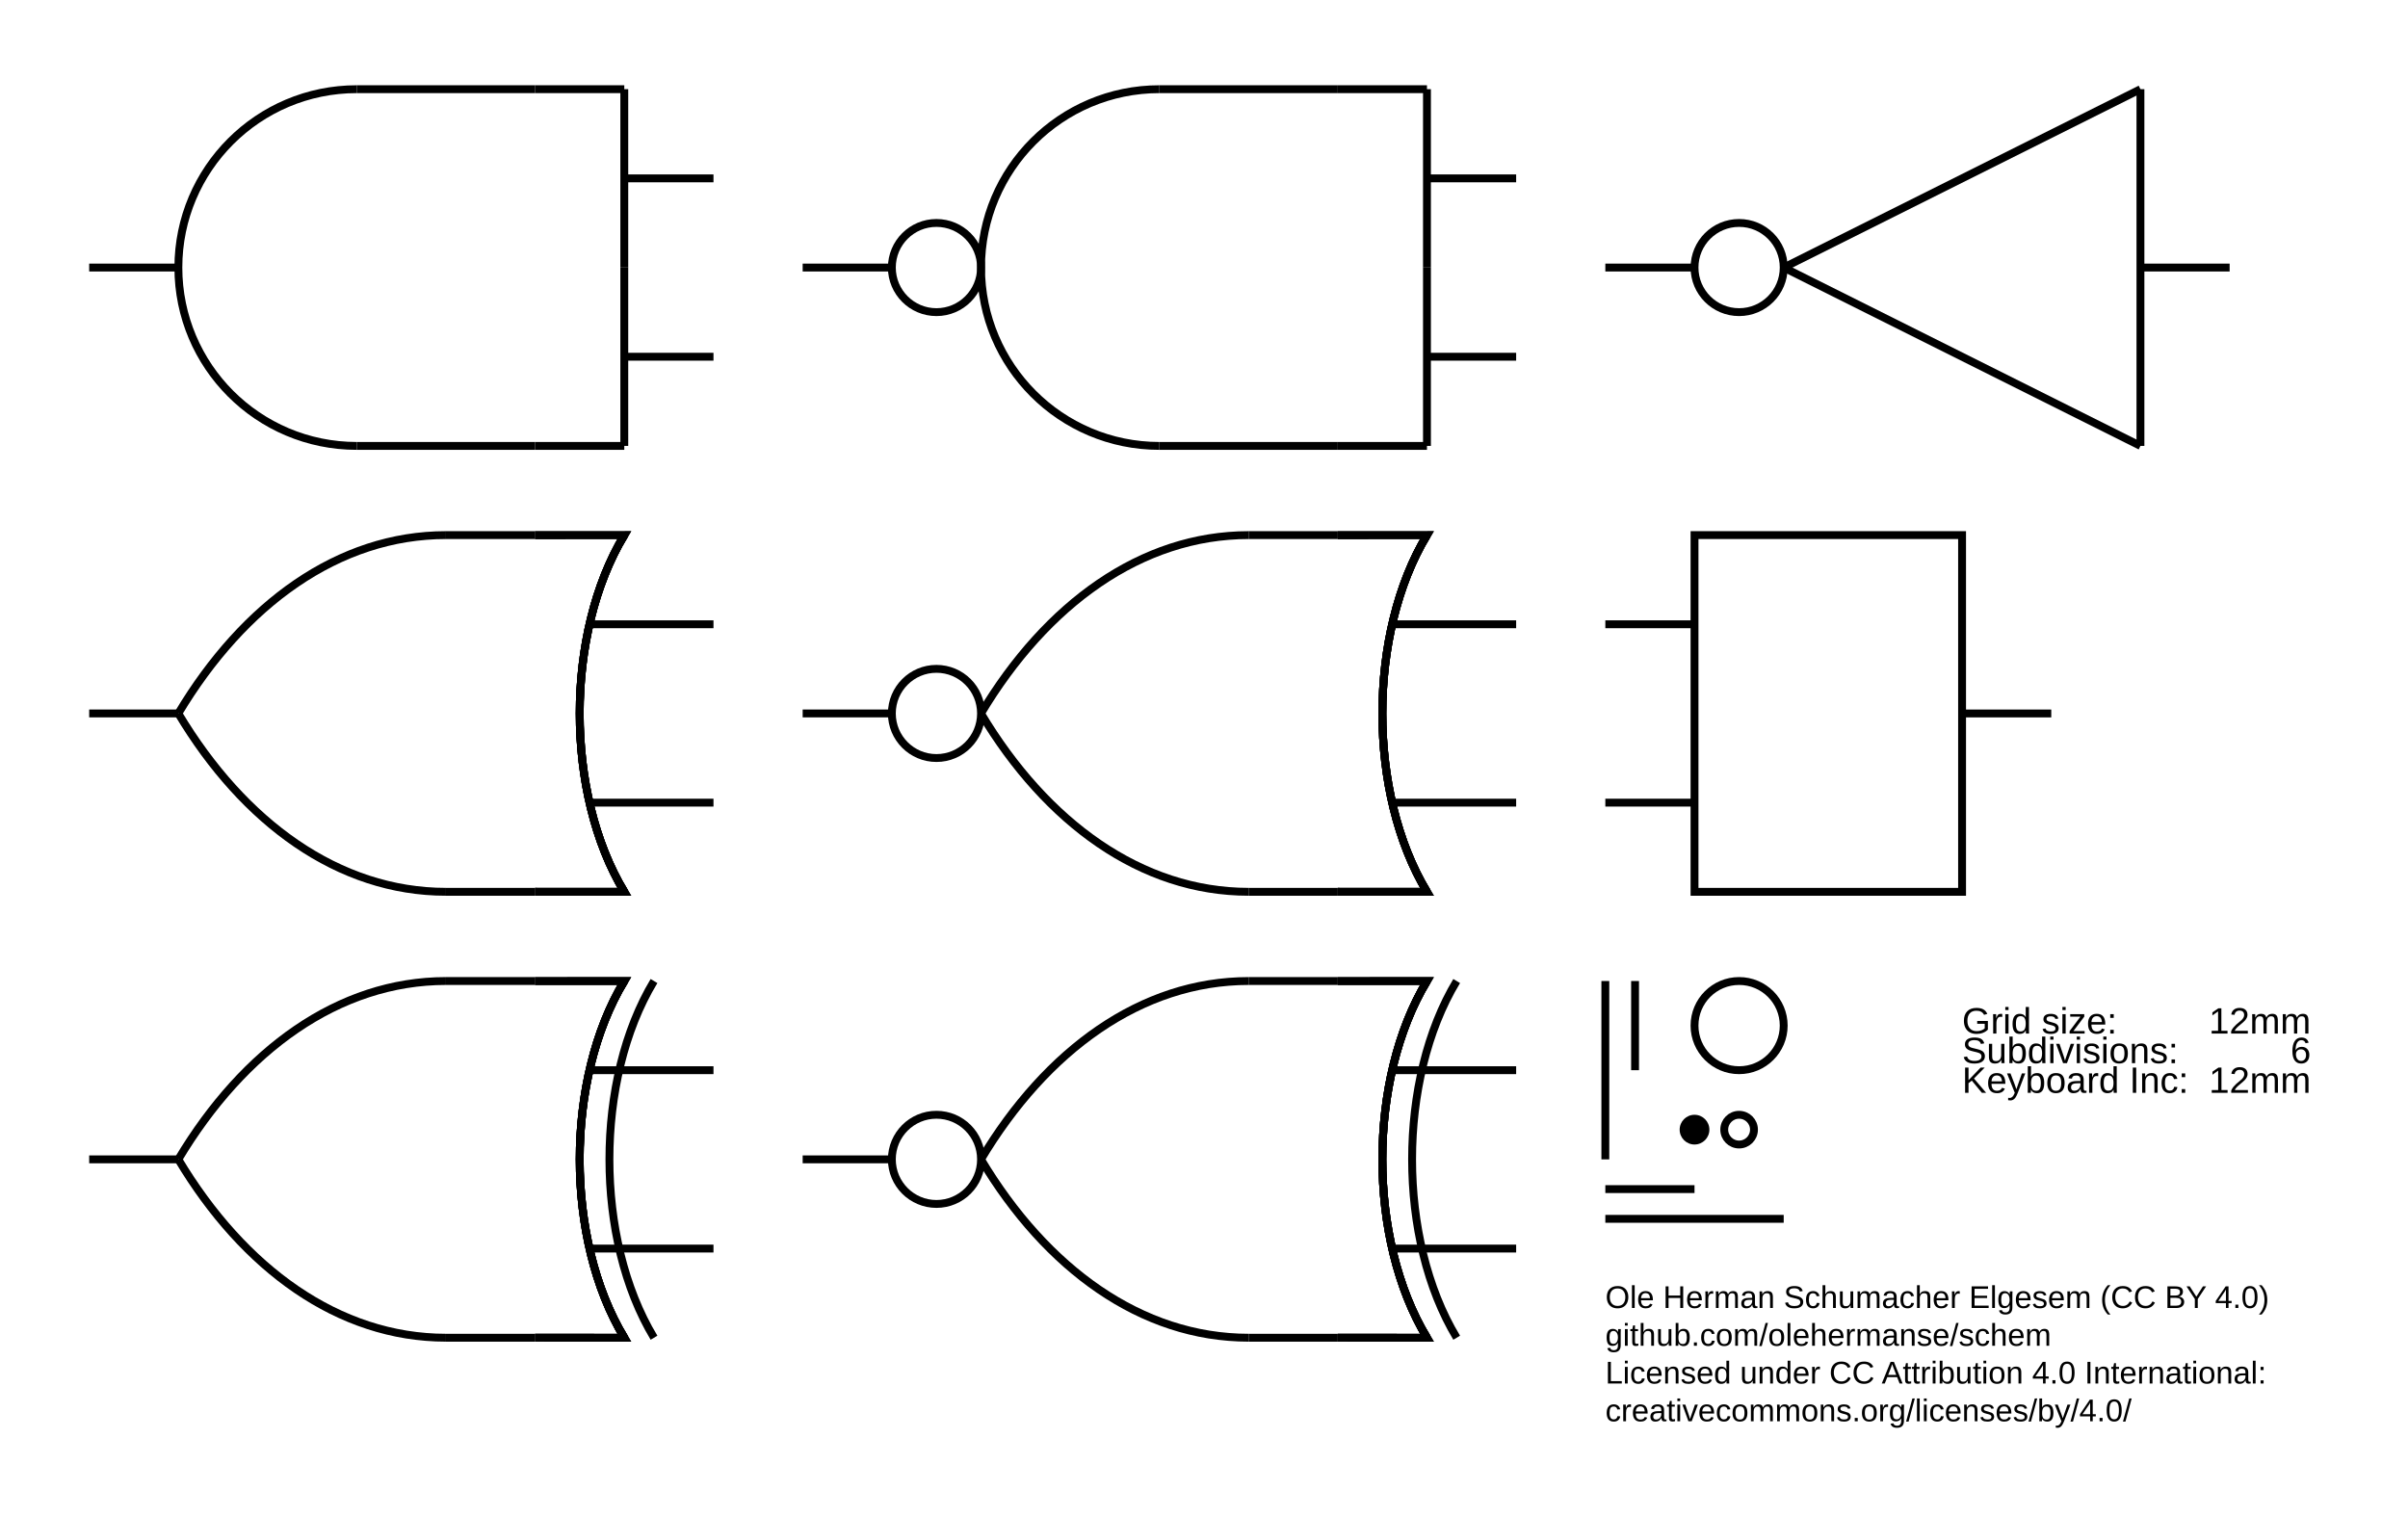
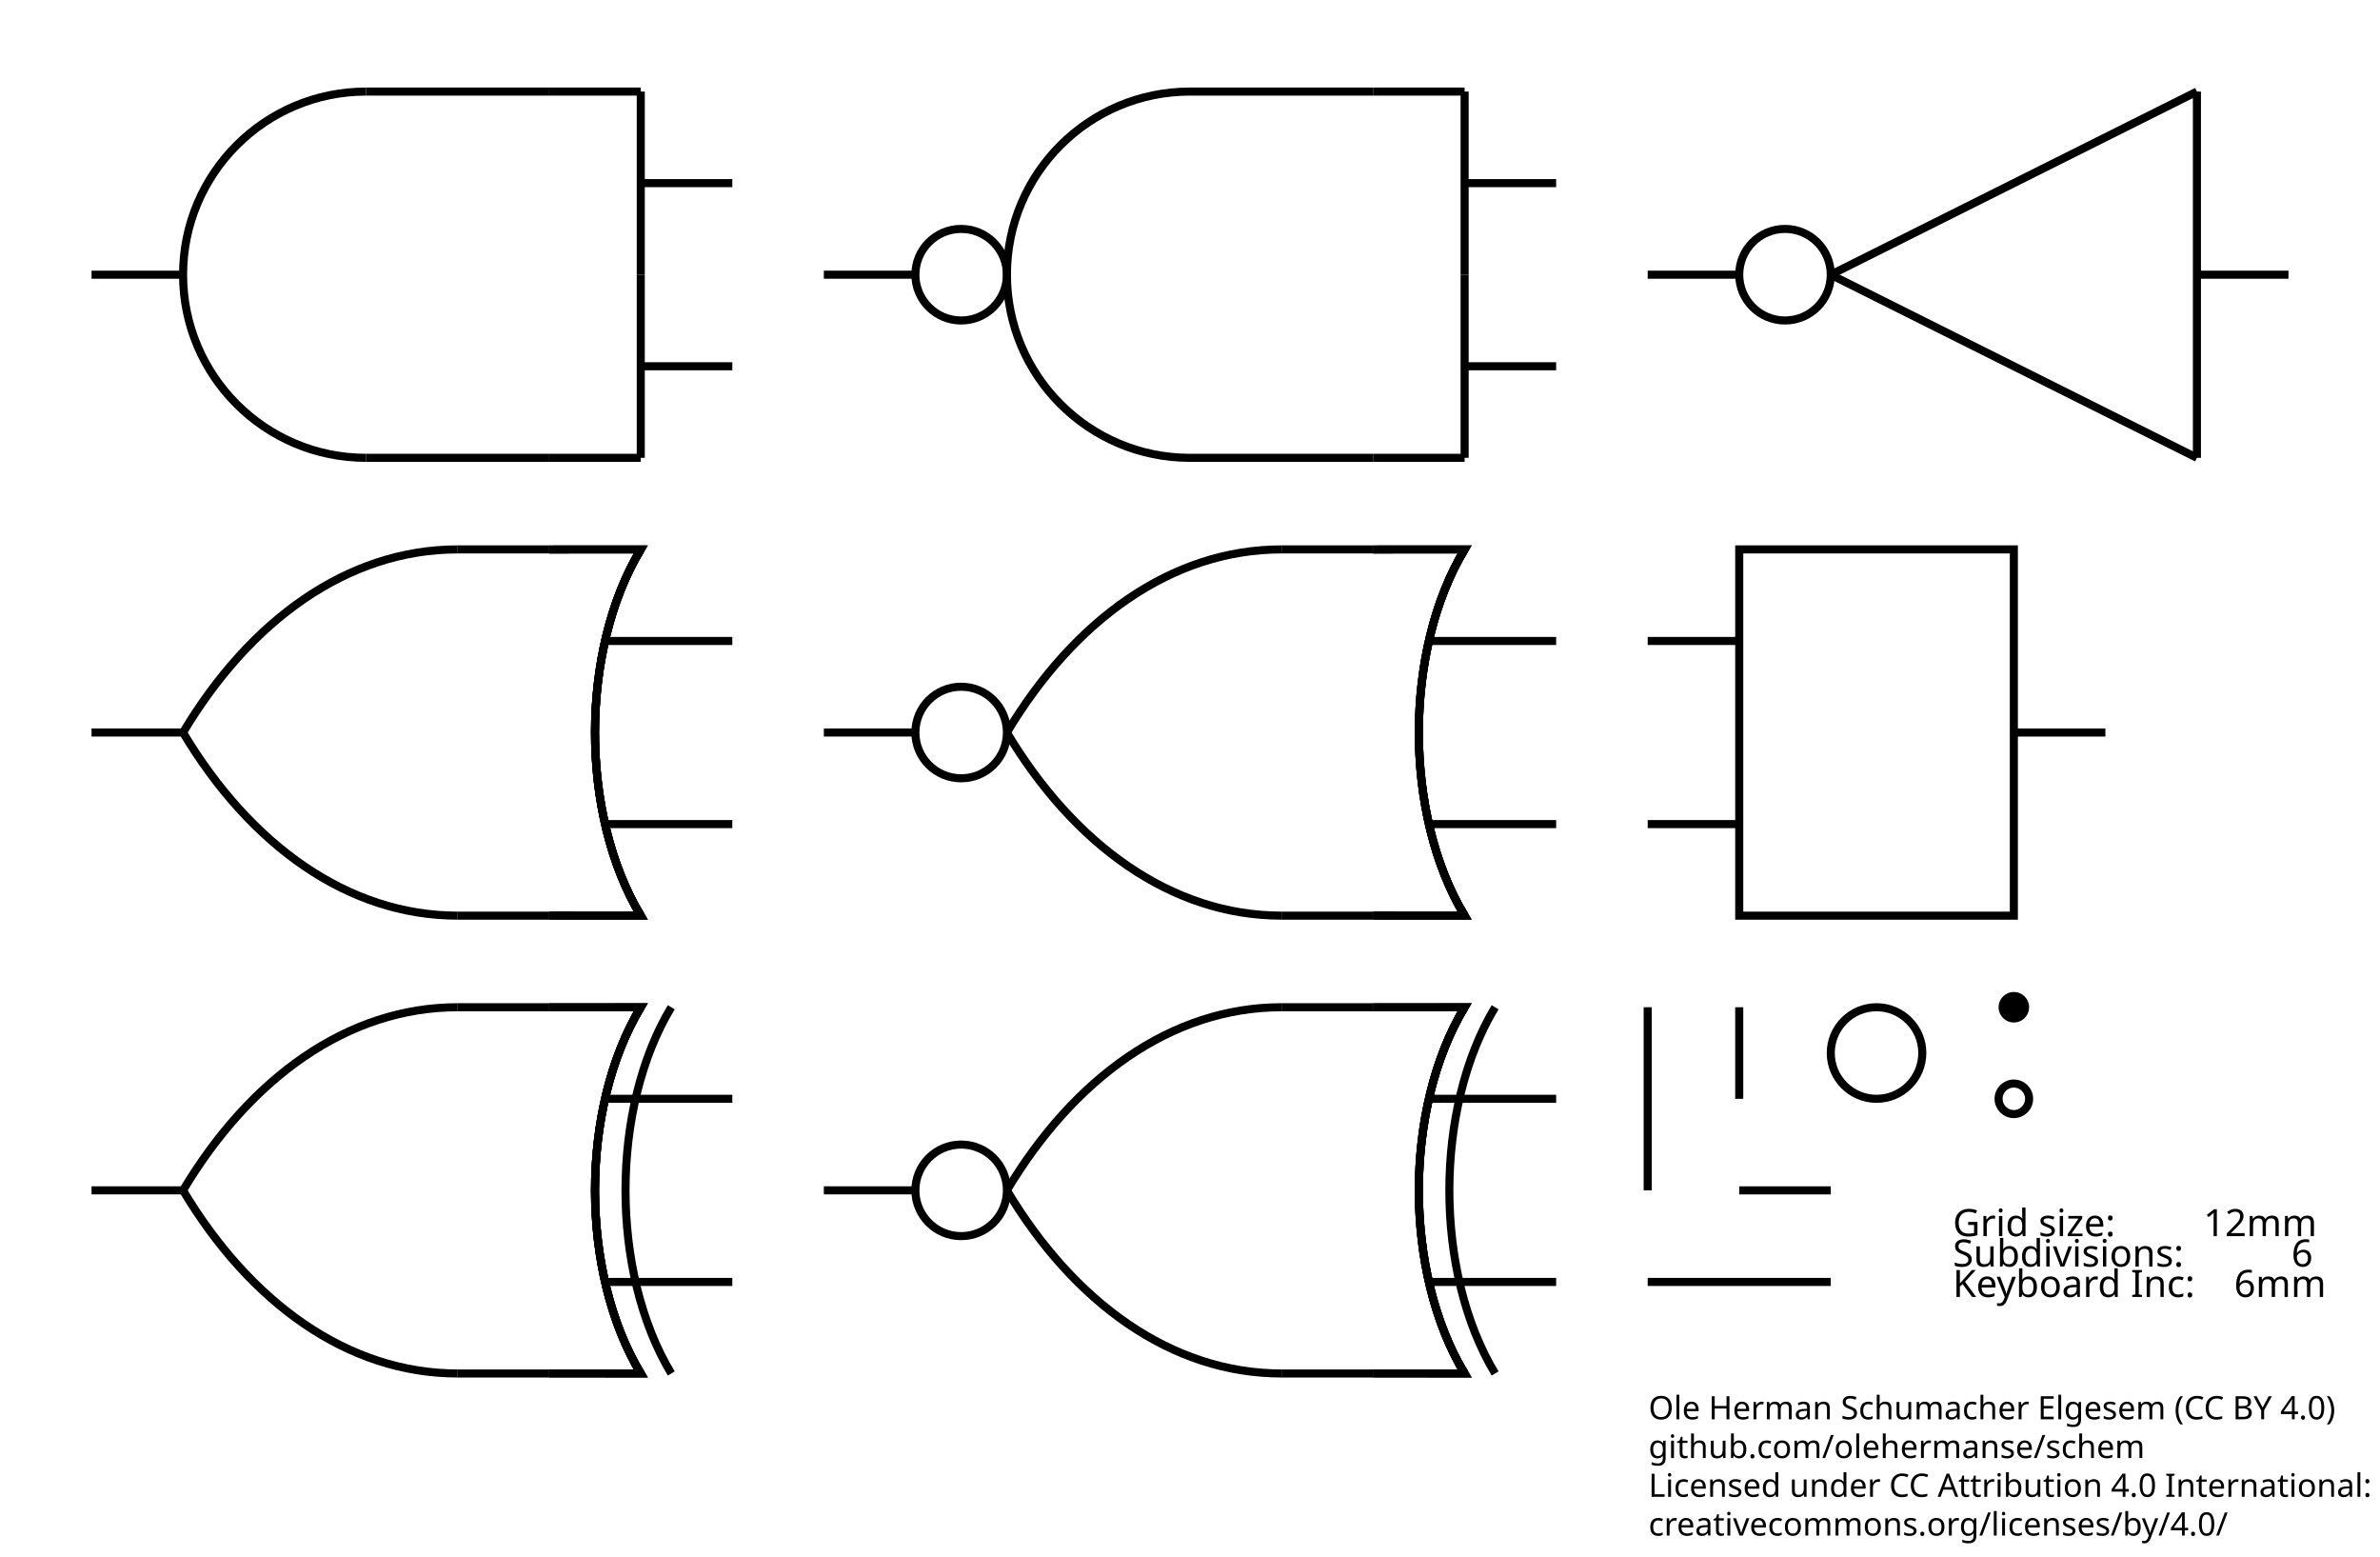
- <svg xmlns="http://www.w3.org/2000/svg" version="1.1" id="Layer_1" x="0px" y="0px" width="918.424px" height="578.267px" viewBox="0 0 918.424 578.267" enable-background="new 0 0 918.424 578.267" xml:space="preserve">
+ <svg xmlns="http://www.w3.org/2000/svg" version="1.1" id="Layer_1" x="0px" y="0px" width="884.408px" height="578.267px" viewBox="0 0 884.408 578.267" enable-background="new 0 0 884.408 578.267" xml:space="preserve">
  <g>
-     <path d="M646.295,435.036c-2.297,0-4.165-1.871-4.165-4.17s1.868-4.17,4.165-4.17c2.301,0,4.173,1.871,4.173,4.17   S648.596,435.036,646.295,435.036z" />
-     <path d="M646.295,428.196c1.474,0,2.673,1.197,2.673,2.67c0,1.472-1.199,2.67-2.673,2.67c-1.47,0-2.665-1.198-2.665-2.67   C643.63,429.394,644.825,428.196,646.295,428.196 M646.295,425.196c-3.126,0-5.665,2.538-5.665,5.67c0,3.131,2.539,5.67,5.665,5.67   c3.134,0,5.673-2.539,5.673-5.67C651.968,427.734,649.429,425.196,646.295,425.196L646.295,425.196z" />
+     <path d="M748.342,378.344c-2.297,0-4.165-1.871-4.165-4.17s1.868-4.17,4.165-4.17c2.301,0,4.173,1.871,4.173,4.17   S750.643,378.344,748.342,378.344z" />
+     <path d="M748.342,371.504c1.474,0,2.673,1.197,2.673,2.67c0,1.472-1.199,2.67-2.673,2.67c-1.47,0-2.665-1.198-2.665-2.67   C745.677,372.701,746.872,371.504,748.342,371.504 M748.342,368.504c-3.126,0-5.665,2.538-5.665,5.67   c0,3.131,2.539,5.67,5.665,5.67c3.134,0,5.673-2.539,5.673-5.67C754.015,371.042,751.476,368.504,748.342,368.504L748.342,368.504z   " />
  </g>
-   <text transform="matrix(1 0 0 1 612.2822 498.8965)">
-     <tspan x="0" y="0" font-family="'Arial'" font-size="12">Ole Herman Schumacher Elgesem (CC BY 4.0) </tspan>
-     <tspan x="0" y="14.4" font-family="'Arial'" font-size="12">github.com/olehermanse/schem</tspan>
-     <tspan x="0" y="28.8" font-family="'Arial'" font-size="12">Licensed under CC Attribution 4.0 International:</tspan>
-     <tspan x="0" y="43.2" font-family="'Arial'" font-size="12">creativecommons.org/licenses/by/4.0/</tspan>
+   <text transform="matrix(1 0 0 1 612.582 527.2432)">
+     <tspan x="0" y="0" font-family="'ArialMT'" font-size="12">Ole Herman Schumacher Elgesem (CC BY 4.0) </tspan>
+     <tspan x="0" y="14.399" font-family="'ArialMT'" font-size="12">github.com/olehermanse/schem</tspan>
+     <tspan x="0" y="28.8" font-family="'ArialMT'" font-size="12">Licensed under CC Attribution 4.0 International:</tspan>
+     <tspan x="0" y="43.2" font-family="'ArialMT'" font-size="12">creativecommons.org/licenses/by/4.0/</tspan>
  </text>
-   <line fill="none" stroke="#000000" stroke-width="3" stroke-miterlimit="10" x1="623.621" y1="374.173" x2="623.621" y2="408.188" />
+   <line fill="none" stroke="#000000" stroke-width="3" stroke-miterlimit="10" x1="646.298" y1="374.173" x2="646.298" y2="408.188" />
  <line fill="none" stroke="#000000" stroke-width="3" stroke-miterlimit="10" x1="612.282" y1="374.173" x2="612.282" y2="442.205" />
-   <path fill="none" stroke="#000000" stroke-width="3" stroke-miterlimit="10" d="M668.976,430.864c0,3.133-2.541,5.672-5.674,5.672  c-3.127,0-5.666-2.539-5.666-5.672c0-3.13,2.539-5.668,5.666-5.668C666.435,425.196,668.976,427.734,668.976,430.864z" />
-   <line fill="none" stroke="#000000" stroke-width="3" stroke-miterlimit="10" x1="612.282" y1="453.544" x2="646.298" y2="453.544" />
-   <line fill="none" stroke="#000000" stroke-width="3" stroke-miterlimit="10" x1="612.282" y1="464.882" x2="680.314" y2="464.882" />
-   <text transform="matrix(1 0 0 1 748.3447 394.2148)">
-     <tspan x="0" y="0" font-family="'Arial'" font-size="14">Grid size:         12mm</tspan>
-     <tspan x="0" y="11.3" font-family="'Arial'" font-size="14">Subdivisions:           6</tspan>
-     <tspan x="0" y="22.6" font-family="'Arial'" font-size="14">Keyboard Inc:  12mm</tspan>
+   <path fill="none" stroke="#000000" stroke-width="3" stroke-miterlimit="10" d="M754.015,408.188c0,3.133-2.541,5.672-5.674,5.672  c-3.127,0-5.666-2.539-5.666-5.672c0-3.13,2.539-5.668,5.666-5.668C751.474,402.52,754.015,405.058,754.015,408.188z" />
+   <line fill="none" stroke="#000000" stroke-width="3" stroke-miterlimit="10" x1="646.299" y1="442.204" x2="680.314" y2="442.204" />
+   <line fill="none" stroke="#000000" stroke-width="3" stroke-miterlimit="10" x1="612.282" y1="476.22" x2="680.314" y2="476.22" />
+   <text transform="matrix(1 0 0 1 725.668 459.2119)">
+     <tspan x="0" y="0" font-family="'ArialMT'" font-size="14">Grid size:         12mm</tspan>
+     <tspan x="0" y="11.3" font-family="'ArialMT'" font-size="14">Subdivisions:           6</tspan>
+     <tspan x="0" y="22.601" font-family="'ArialMT'" font-size="14">Keyboard Inc:    6mm</tspan>
  </text>
  <g>
    <line fill="none" stroke="#000000" stroke-width="3" stroke-miterlimit="10" x1="816.376" y1="34.016" x2="816.376" y2="170.078" />
    <line fill="none" stroke="#000000" stroke-width="3" stroke-miterlimit="10" x1="816.376" y1="34.016" x2="680.313" y2="102.048" />
    <line fill="none" stroke="#000000" stroke-width="3" stroke-miterlimit="10" x1="816.376" y1="170.078" x2="680.313" y2="102.048" />
    <path fill="none" stroke="#000000" stroke-width="3" stroke-miterlimit="10" d="M646.299,102.045c0,9.395,7.613,17.01,17.008,17.01   c9.39,0,17.008-7.615,17.008-17.01c0-9.392-7.618-17.007-17.008-17.007C653.912,85.038,646.299,92.653,646.299,102.045z" />
    <line fill="none" stroke="#000000" stroke-width="3" stroke-miterlimit="10" x1="850.393" y1="102.047" x2="816.377" y2="102.047" />
    <line fill="none" stroke="#000000" stroke-width="3" stroke-miterlimit="10" x1="646.299" y1="102.047" x2="612.283" y2="102.047" />
  </g>
  <g>
    <line fill="none" stroke="#000000" stroke-width="3" stroke-miterlimit="10" x1="544.251" y1="34.016" x2="544.251" y2="102.047" />
    <line fill="none" stroke="#000000" stroke-width="3" stroke-miterlimit="10" x1="544.251" y1="102.047" x2="544.251" y2="170.078" />
    <line fill="none" stroke="#000000" stroke-width="3" stroke-miterlimit="10" x1="544.251" y1="68.031" x2="578.267" y2="68.031" />
    <line fill="none" stroke="#000000" stroke-width="3" stroke-miterlimit="10" x1="544.251" y1="136.063" x2="578.267" y2="136.063" />
    <path fill="none" stroke="#000000" stroke-width="3" stroke-miterlimit="10" d="M442.204,34.016   c-37.572,0-68.031,30.459-68.031,68.031c0,37.573,30.459,68.032,68.031,68.032" />
    <line fill="none" stroke="#000000" stroke-width="3" stroke-miterlimit="10" x1="442.204" y1="34.016" x2="510.235" y2="34.016" />
    <line fill="none" stroke="#000000" stroke-width="3" stroke-miterlimit="10" x1="442.204" y1="170.078" x2="510.235" y2="170.078" />
    <path fill="none" stroke="#000000" stroke-width="3" stroke-miterlimit="10" d="M374.173,102.045c0,9.395-7.613,17.01-17.008,17.01   c-9.39,0-17.008-7.615-17.008-17.01c0-9.392,7.618-17.007,17.008-17.007C366.56,85.038,374.173,92.653,374.173,102.045z" />
    <line fill="none" stroke="#000000" stroke-width="3" stroke-miterlimit="10" x1="306.142" y1="102.047" x2="340.157" y2="102.047" />
    <line fill="none" stroke="#000000" stroke-width="3" stroke-miterlimit="10" x1="510.235" y1="34.016" x2="544.251" y2="34.016" />
    <line fill="none" stroke="#000000" stroke-width="3" stroke-miterlimit="10" x1="510.235" y1="170.078" x2="544.251" y2="170.078" />
  </g>
  <g>
    <path fill="none" stroke="#000000" stroke-width="3" stroke-miterlimit="10" d="M476.22,340.148   c-40.909,0-77.105-26.325-102.047-67.993" />
    <path fill="none" stroke="#000000" stroke-width="3" stroke-miterlimit="10" d="M476.22,204.094   c-40.909,0-77.105,26.325-102.047,67.993" />
    <path fill="none" stroke="#000000" stroke-width="3" stroke-miterlimit="10" d="M510.235,204.124l34.016-0.02   c-22.679,37.581-22.674,98.475-0.002,136.044" />
    <path fill="none" stroke="#000000" stroke-width="3" stroke-miterlimit="10" d="M374.173,272.117c0-9.395-7.613-17.01-17.008-17.01   c-9.39,0-17.008,7.615-17.008,17.01c0,9.392,7.618,17.007,17.008,17.007C366.56,289.124,374.173,281.509,374.173,272.117z" />
    <line fill="none" stroke="#000000" stroke-width="3" stroke-miterlimit="10" x1="306.142" y1="272.115" x2="340.157" y2="272.115" />
    <line fill="none" stroke="#000000" stroke-width="3" stroke-miterlimit="10" x1="476.22" y1="204.094" x2="510.235" y2="204.094" />
    <line fill="none" stroke="#000000" stroke-width="3" stroke-miterlimit="10" x1="476.22" y1="340.156" x2="510.235" y2="340.156" />
    <path fill="none" stroke="#000000" stroke-width="3" stroke-miterlimit="10" d="M510.235,204.124l34.016-0.02   c-22.679,37.581-22.674,98.475-0.002,136.044" />
    <line fill="none" stroke="#000000" stroke-width="3" stroke-miterlimit="10" x1="530.974" y1="238.109" x2="578.267" y2="238.109" />
    <path fill="none" stroke="#000000" stroke-width="3" stroke-miterlimit="10" d="M510.235,340.128l34.016,0.02   c-22.679-37.581-22.674-98.475-0.002-136.044" />
    <path fill="none" stroke="#000000" stroke-width="3" stroke-miterlimit="10" d="M510.235,340.128l34.016,0.02   c-22.679-37.581-22.674-98.475-0.002-136.044" />
    <line fill="none" stroke="#000000" stroke-width="3" stroke-miterlimit="10" x1="530.974" y1="306.143" x2="578.267" y2="306.143" />
  </g>
  <g>
    <line fill="none" stroke="#000000" stroke-width="3" stroke-miterlimit="10" x1="238.109" y1="34.016" x2="238.109" y2="102.047" />
    <line fill="none" stroke="#000000" stroke-width="3" stroke-miterlimit="10" x1="238.109" y1="102.047" x2="238.109" y2="170.078" />
    <line fill="none" stroke="#000000" stroke-width="3" stroke-miterlimit="10" x1="238.109" y1="68.031" x2="272.125" y2="68.031" />
    <line fill="none" stroke="#000000" stroke-width="3" stroke-miterlimit="10" x1="238.109" y1="136.063" x2="272.125" y2="136.063" />
    <path fill="none" stroke="#000000" stroke-width="3" stroke-miterlimit="10" d="M136.063,34.016   c-37.572,0-68.031,30.459-68.031,68.031c0,37.573,30.459,68.032,68.031,68.032" />
    <line fill="none" stroke="#000000" stroke-width="3" stroke-miterlimit="10" x1="136.063" y1="34.016" x2="204.094" y2="34.016" />
    <line fill="none" stroke="#000000" stroke-width="3" stroke-miterlimit="10" x1="136.063" y1="170.078" x2="204.094" y2="170.078" />
    <line fill="none" stroke="#000000" stroke-width="3" stroke-miterlimit="10" x1="34.016" y1="102.047" x2="68.031" y2="102.047" />
    <line fill="none" stroke="#000000" stroke-width="3" stroke-miterlimit="10" x1="204.094" y1="34.016" x2="238.109" y2="34.016" />
    <line fill="none" stroke="#000000" stroke-width="3" stroke-miterlimit="10" x1="204.094" y1="170.078" x2="238.109" y2="170.078" />
  </g>
  <g>
    <path fill="none" stroke="#000000" stroke-width="3" stroke-miterlimit="10" d="M170.078,340.148   c-40.909,0-77.105-26.325-102.047-67.993" />
    <path fill="none" stroke="#000000" stroke-width="3" stroke-miterlimit="10" d="M170.078,204.094   c-40.909,0-77.105,26.325-102.047,67.993" />
    <path fill="none" stroke="#000000" stroke-width="3" stroke-miterlimit="10" d="M204.094,204.124l34.016-0.02   c-22.679,37.581-22.674,98.475-0.002,136.044" />
    <line fill="none" stroke="#000000" stroke-width="3" stroke-miterlimit="10" x1="34.016" y1="272.115" x2="68.031" y2="272.115" />
    <line fill="none" stroke="#000000" stroke-width="3" stroke-miterlimit="10" x1="170.078" y1="204.094" x2="204.094" y2="204.094" />
    <line fill="none" stroke="#000000" stroke-width="3" stroke-miterlimit="10" x1="170.078" y1="340.156" x2="204.094" y2="340.156" />
    <path fill="none" stroke="#000000" stroke-width="3" stroke-miterlimit="10" d="M204.094,204.124l34.016-0.02   c-22.679,37.581-22.674,98.475-0.002,136.044" />
    <line fill="none" stroke="#000000" stroke-width="3" stroke-miterlimit="10" x1="224.832" y1="238.109" x2="272.125" y2="238.109" />
    <path fill="none" stroke="#000000" stroke-width="3" stroke-miterlimit="10" d="M204.094,340.128l34.016,0.02   c-22.679-37.581-22.674-98.475-0.002-136.044" />
    <path fill="none" stroke="#000000" stroke-width="3" stroke-miterlimit="10" d="M204.094,340.128l34.016,0.02   c-22.679-37.581-22.674-98.475-0.002-136.044" />
    <line fill="none" stroke="#000000" stroke-width="3" stroke-miterlimit="10" x1="224.832" y1="306.143" x2="272.125" y2="306.143" />
  </g>
  <g>
    <path fill="none" stroke="#000000" stroke-width="3" stroke-miterlimit="10" d="M476.22,510.228   c-40.909,0-77.105-26.325-102.047-67.993" />
    <path fill="none" stroke="#000000" stroke-width="3" stroke-miterlimit="10" d="M476.22,374.173   c-40.909,0-77.105,26.325-102.047,67.993" />
    <path fill="none" stroke="#000000" stroke-width="3" stroke-miterlimit="10" d="M510.235,374.203l34.016-0.02   c-22.679,37.581-22.674,98.475-0.002,136.044" />
    <path fill="none" stroke="#000000" stroke-width="3" stroke-miterlimit="10" d="M374.173,442.196c0-9.395-7.613-17.01-17.008-17.01   c-9.39,0-17.008,7.615-17.008,17.01c0,9.392,7.618,17.007,17.008,17.007C366.56,459.203,374.173,451.588,374.173,442.196z" />
    <line fill="none" stroke="#000000" stroke-width="3" stroke-miterlimit="10" x1="306.142" y1="442.194" x2="340.157" y2="442.194" />
    <line fill="none" stroke="#000000" stroke-width="3" stroke-miterlimit="10" x1="476.22" y1="374.173" x2="510.235" y2="374.173" />
    <line fill="none" stroke="#000000" stroke-width="3" stroke-miterlimit="10" x1="476.22" y1="510.235" x2="510.235" y2="510.235" />
    <path fill="none" stroke="#000000" stroke-width="3" stroke-miterlimit="10" d="M510.235,374.203l34.016-0.02   c-22.679,37.581-22.674,98.475-0.002,136.044" />
    <line fill="none" stroke="#000000" stroke-width="3" stroke-miterlimit="10" x1="530.974" y1="408.188" x2="578.267" y2="408.188" />
    <path fill="none" stroke="#000000" stroke-width="3" stroke-miterlimit="10" d="M510.235,510.207l34.016,0.02   c-22.679-37.581-22.674-98.475-0.002-136.044" />
    <path fill="none" stroke="#000000" stroke-width="3" stroke-miterlimit="10" d="M510.235,510.207l34.016,0.02   c-22.679-37.581-22.674-98.475-0.002-136.044" />
    <line fill="none" stroke="#000000" stroke-width="3" stroke-miterlimit="10" x1="530.974" y1="476.222" x2="578.267" y2="476.222" />
    <path fill="none" stroke="#000000" stroke-width="3" stroke-miterlimit="10" d="M555.589,510.227   c-22.679-37.581-22.674-98.475-0.002-136.044" />
  </g>
  <g>
    <path fill="none" stroke="#000000" stroke-width="3" stroke-miterlimit="10" d="M170.078,510.228   c-40.909,0-77.105-26.325-102.047-67.993" />
    <path fill="none" stroke="#000000" stroke-width="3" stroke-miterlimit="10" d="M170.078,374.173   c-40.909,0-77.105,26.325-102.047,67.993" />
    <path fill="none" stroke="#000000" stroke-width="3" stroke-miterlimit="10" d="M204.094,374.203l34.016-0.02   c-22.679,37.581-22.674,98.475-0.002,136.044" />
    <line fill="none" stroke="#000000" stroke-width="3" stroke-miterlimit="10" x1="34.016" y1="442.194" x2="68.031" y2="442.194" />
    <line fill="none" stroke="#000000" stroke-width="3" stroke-miterlimit="10" x1="170.078" y1="374.173" x2="204.094" y2="374.173" />
    <line fill="none" stroke="#000000" stroke-width="3" stroke-miterlimit="10" x1="170.078" y1="510.235" x2="204.094" y2="510.235" />
    <path fill="none" stroke="#000000" stroke-width="3" stroke-miterlimit="10" d="M204.094,374.203l34.016-0.02   c-22.679,37.581-22.674,98.475-0.002,136.044" />
    <line fill="none" stroke="#000000" stroke-width="3" stroke-miterlimit="10" x1="224.832" y1="408.188" x2="272.125" y2="408.188" />
    <path fill="none" stroke="#000000" stroke-width="3" stroke-miterlimit="10" d="M204.094,510.207l34.016,0.02   c-22.679-37.581-22.674-98.475-0.002-136.044" />
    <path fill="none" stroke="#000000" stroke-width="3" stroke-miterlimit="10" d="M204.094,510.207l34.016,0.02   c-22.679-37.581-22.674-98.475-0.002-136.044" />
    <line fill="none" stroke="#000000" stroke-width="3" stroke-miterlimit="10" x1="224.832" y1="476.222" x2="272.125" y2="476.222" />
    <path fill="none" stroke="#000000" stroke-width="3" stroke-miterlimit="10" d="M249.447,510.227   c-22.679-37.581-22.674-98.475-0.002-136.044" />
  </g>
  <g>
-     <rect x="646.299" y="204.094" fill="none" stroke="#000000" stroke-width="3" stroke-miterlimit="10" width="102.047" height="136.063" />
-     <line fill="none" stroke="#000000" stroke-width="3" stroke-miterlimit="10" x1="646.298" y1="238.109" x2="612.282" y2="238.109" />
-     <line fill="none" stroke="#000000" stroke-width="3" stroke-miterlimit="10" x1="646.298" y1="306.141" x2="612.282" y2="306.141" />
-     <line fill="none" stroke="#000000" stroke-width="3" stroke-miterlimit="10" x1="782.36" y1="272.125" x2="748.345" y2="272.125" />
+     <rect x="646.301" y="204.094" fill="none" stroke="#000000" stroke-width="3" stroke-miterlimit="10" width="102.047" height="136.063" />
+     <line fill="none" stroke="#000000" stroke-width="3" stroke-miterlimit="10" x1="646.3" y1="238.109" x2="612.284" y2="238.109" />
+     <line fill="none" stroke="#000000" stroke-width="3" stroke-miterlimit="10" x1="646.3" y1="306.141" x2="612.284" y2="306.141" />
+     <line fill="none" stroke="#000000" stroke-width="3" stroke-miterlimit="10" x1="782.362" y1="272.125" x2="748.347" y2="272.125" />
  </g>
-   <path fill="none" stroke="#000000" stroke-width="3" stroke-miterlimit="10" d="M680.313,391.18c0,9.395-7.613,17.01-17.008,17.01  c-9.39,0-17.008-7.615-17.008-17.01c0-9.392,7.618-17.007,17.008-17.007C672.7,374.173,680.313,381.788,680.313,391.18z" />
+   <path fill="none" stroke="#000000" stroke-width="3" stroke-miterlimit="10" d="M714.33,391.179c0,9.395-7.613,17.01-17.008,17.01  c-9.39,0-17.008-7.615-17.008-17.01c0-9.392,7.618-17.007,17.008-17.007C706.717,374.172,714.33,381.787,714.33,391.179z" />
</svg>
